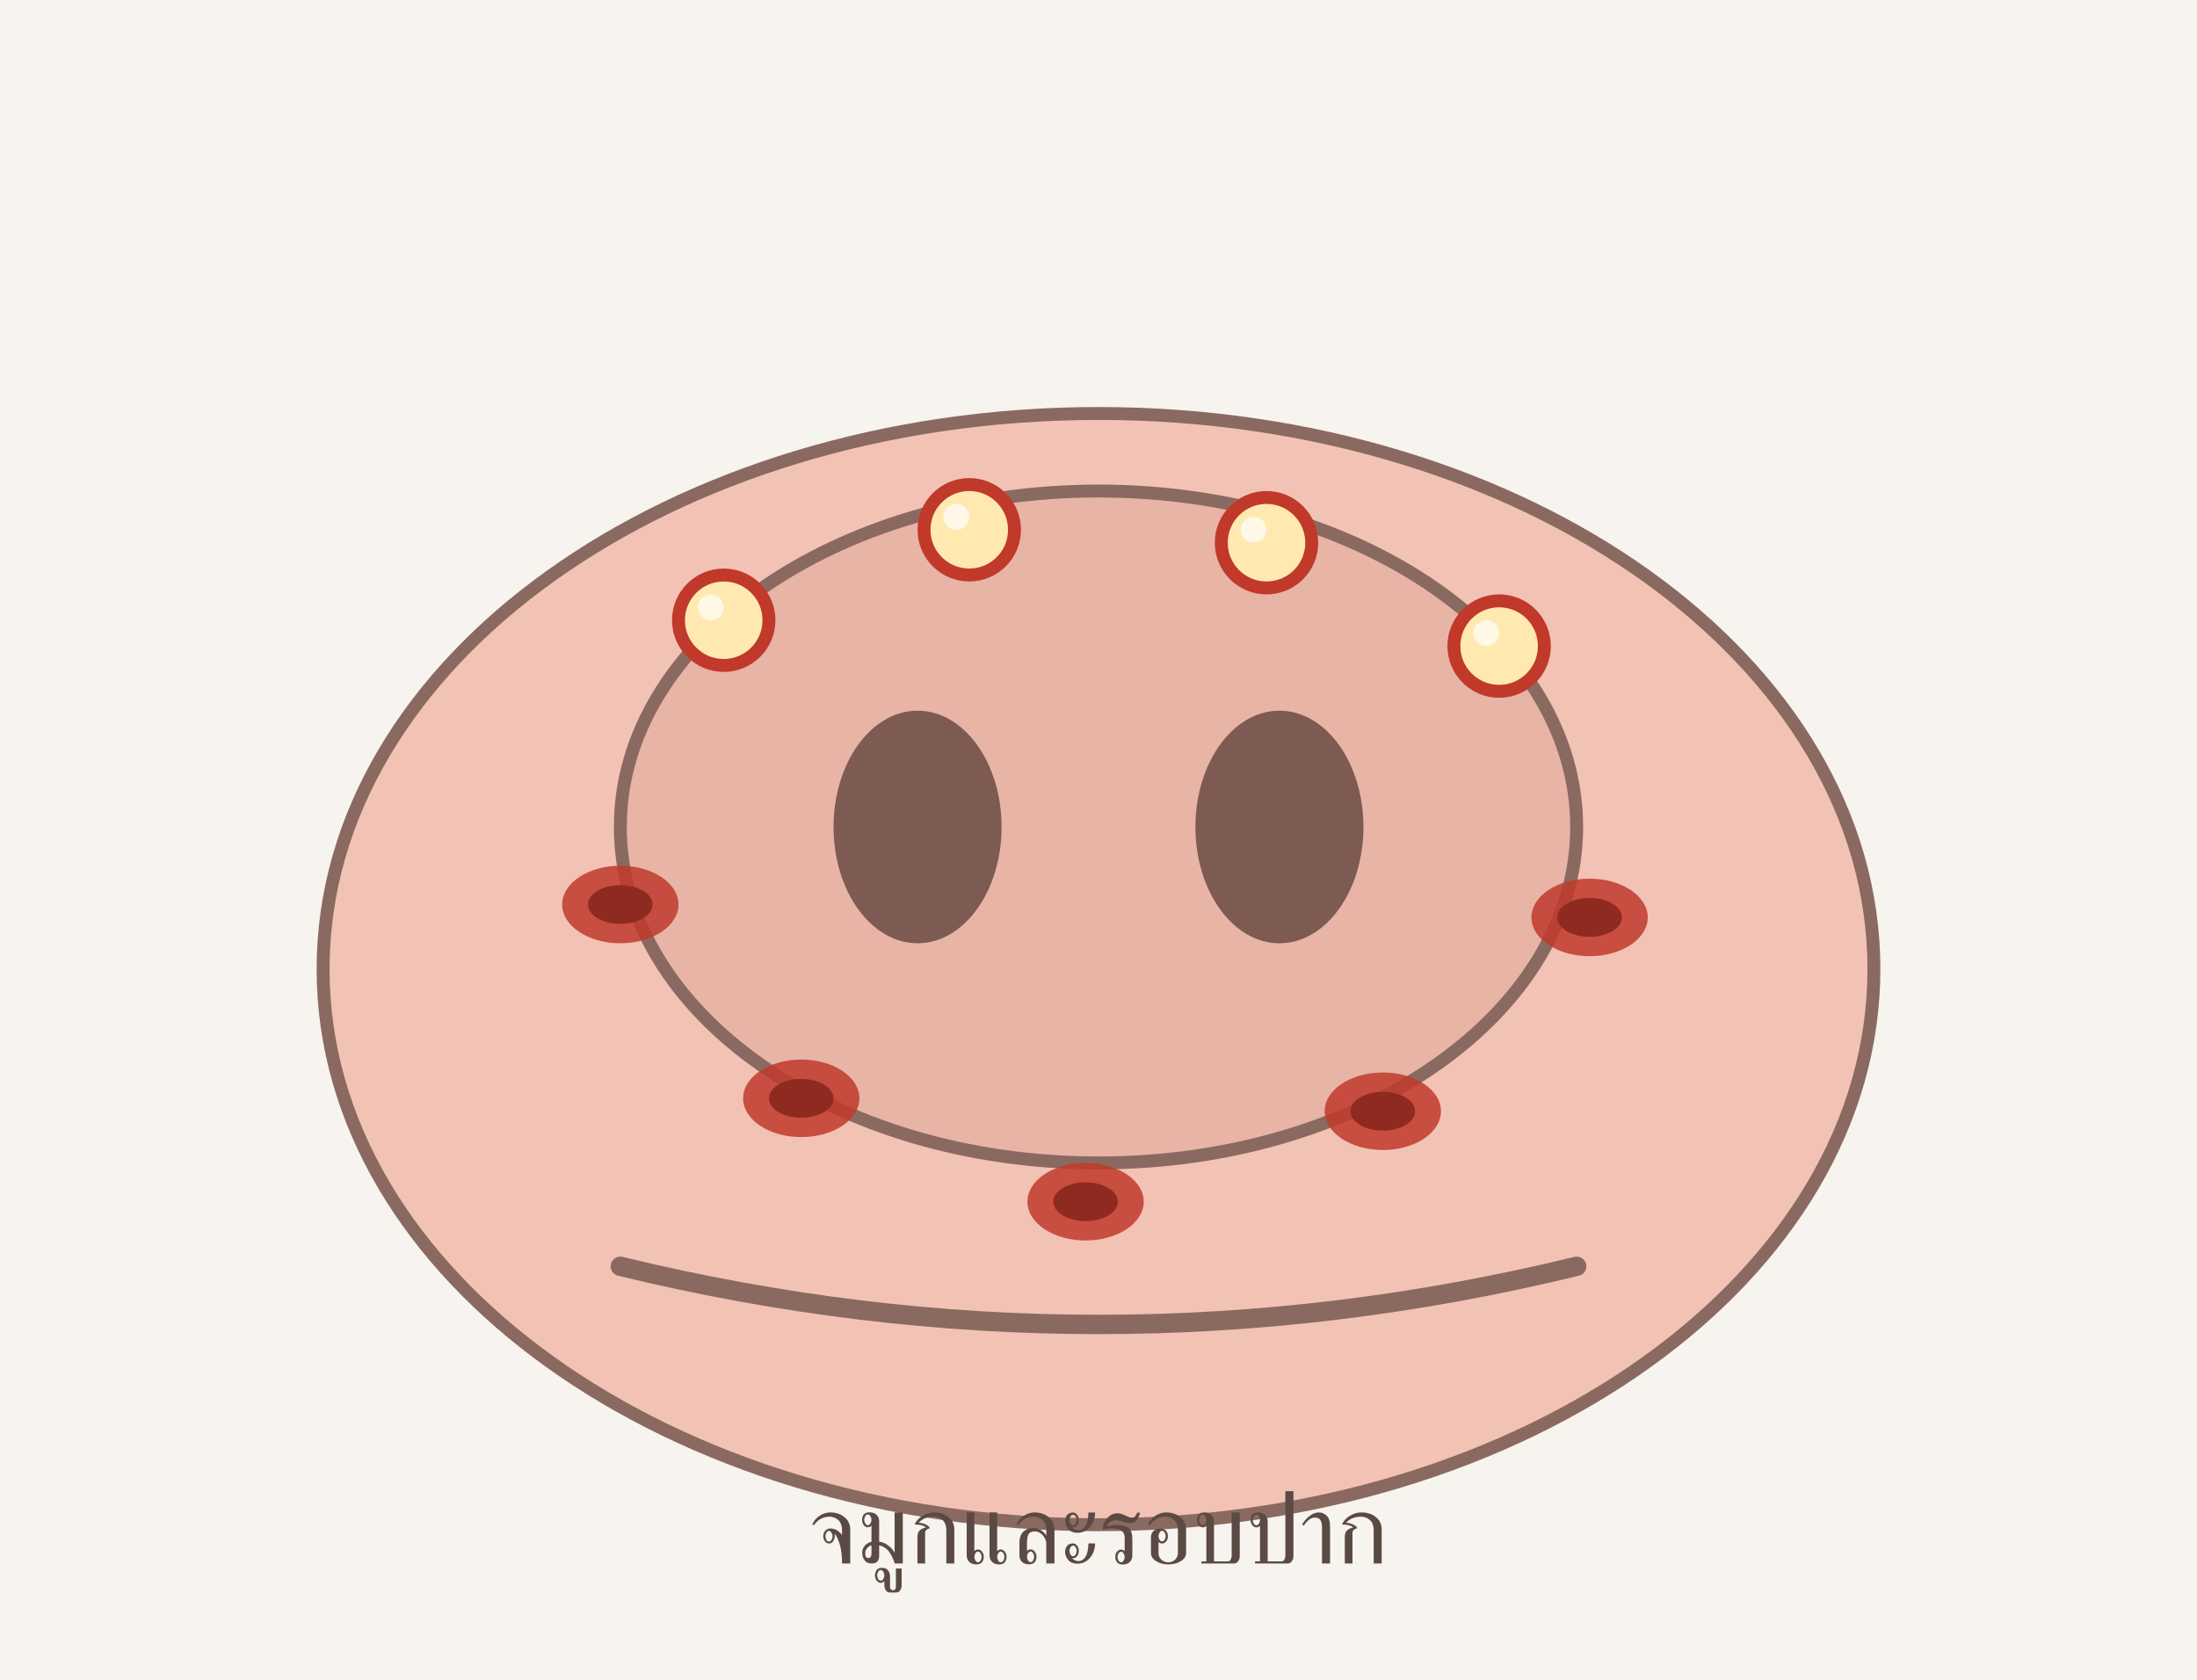
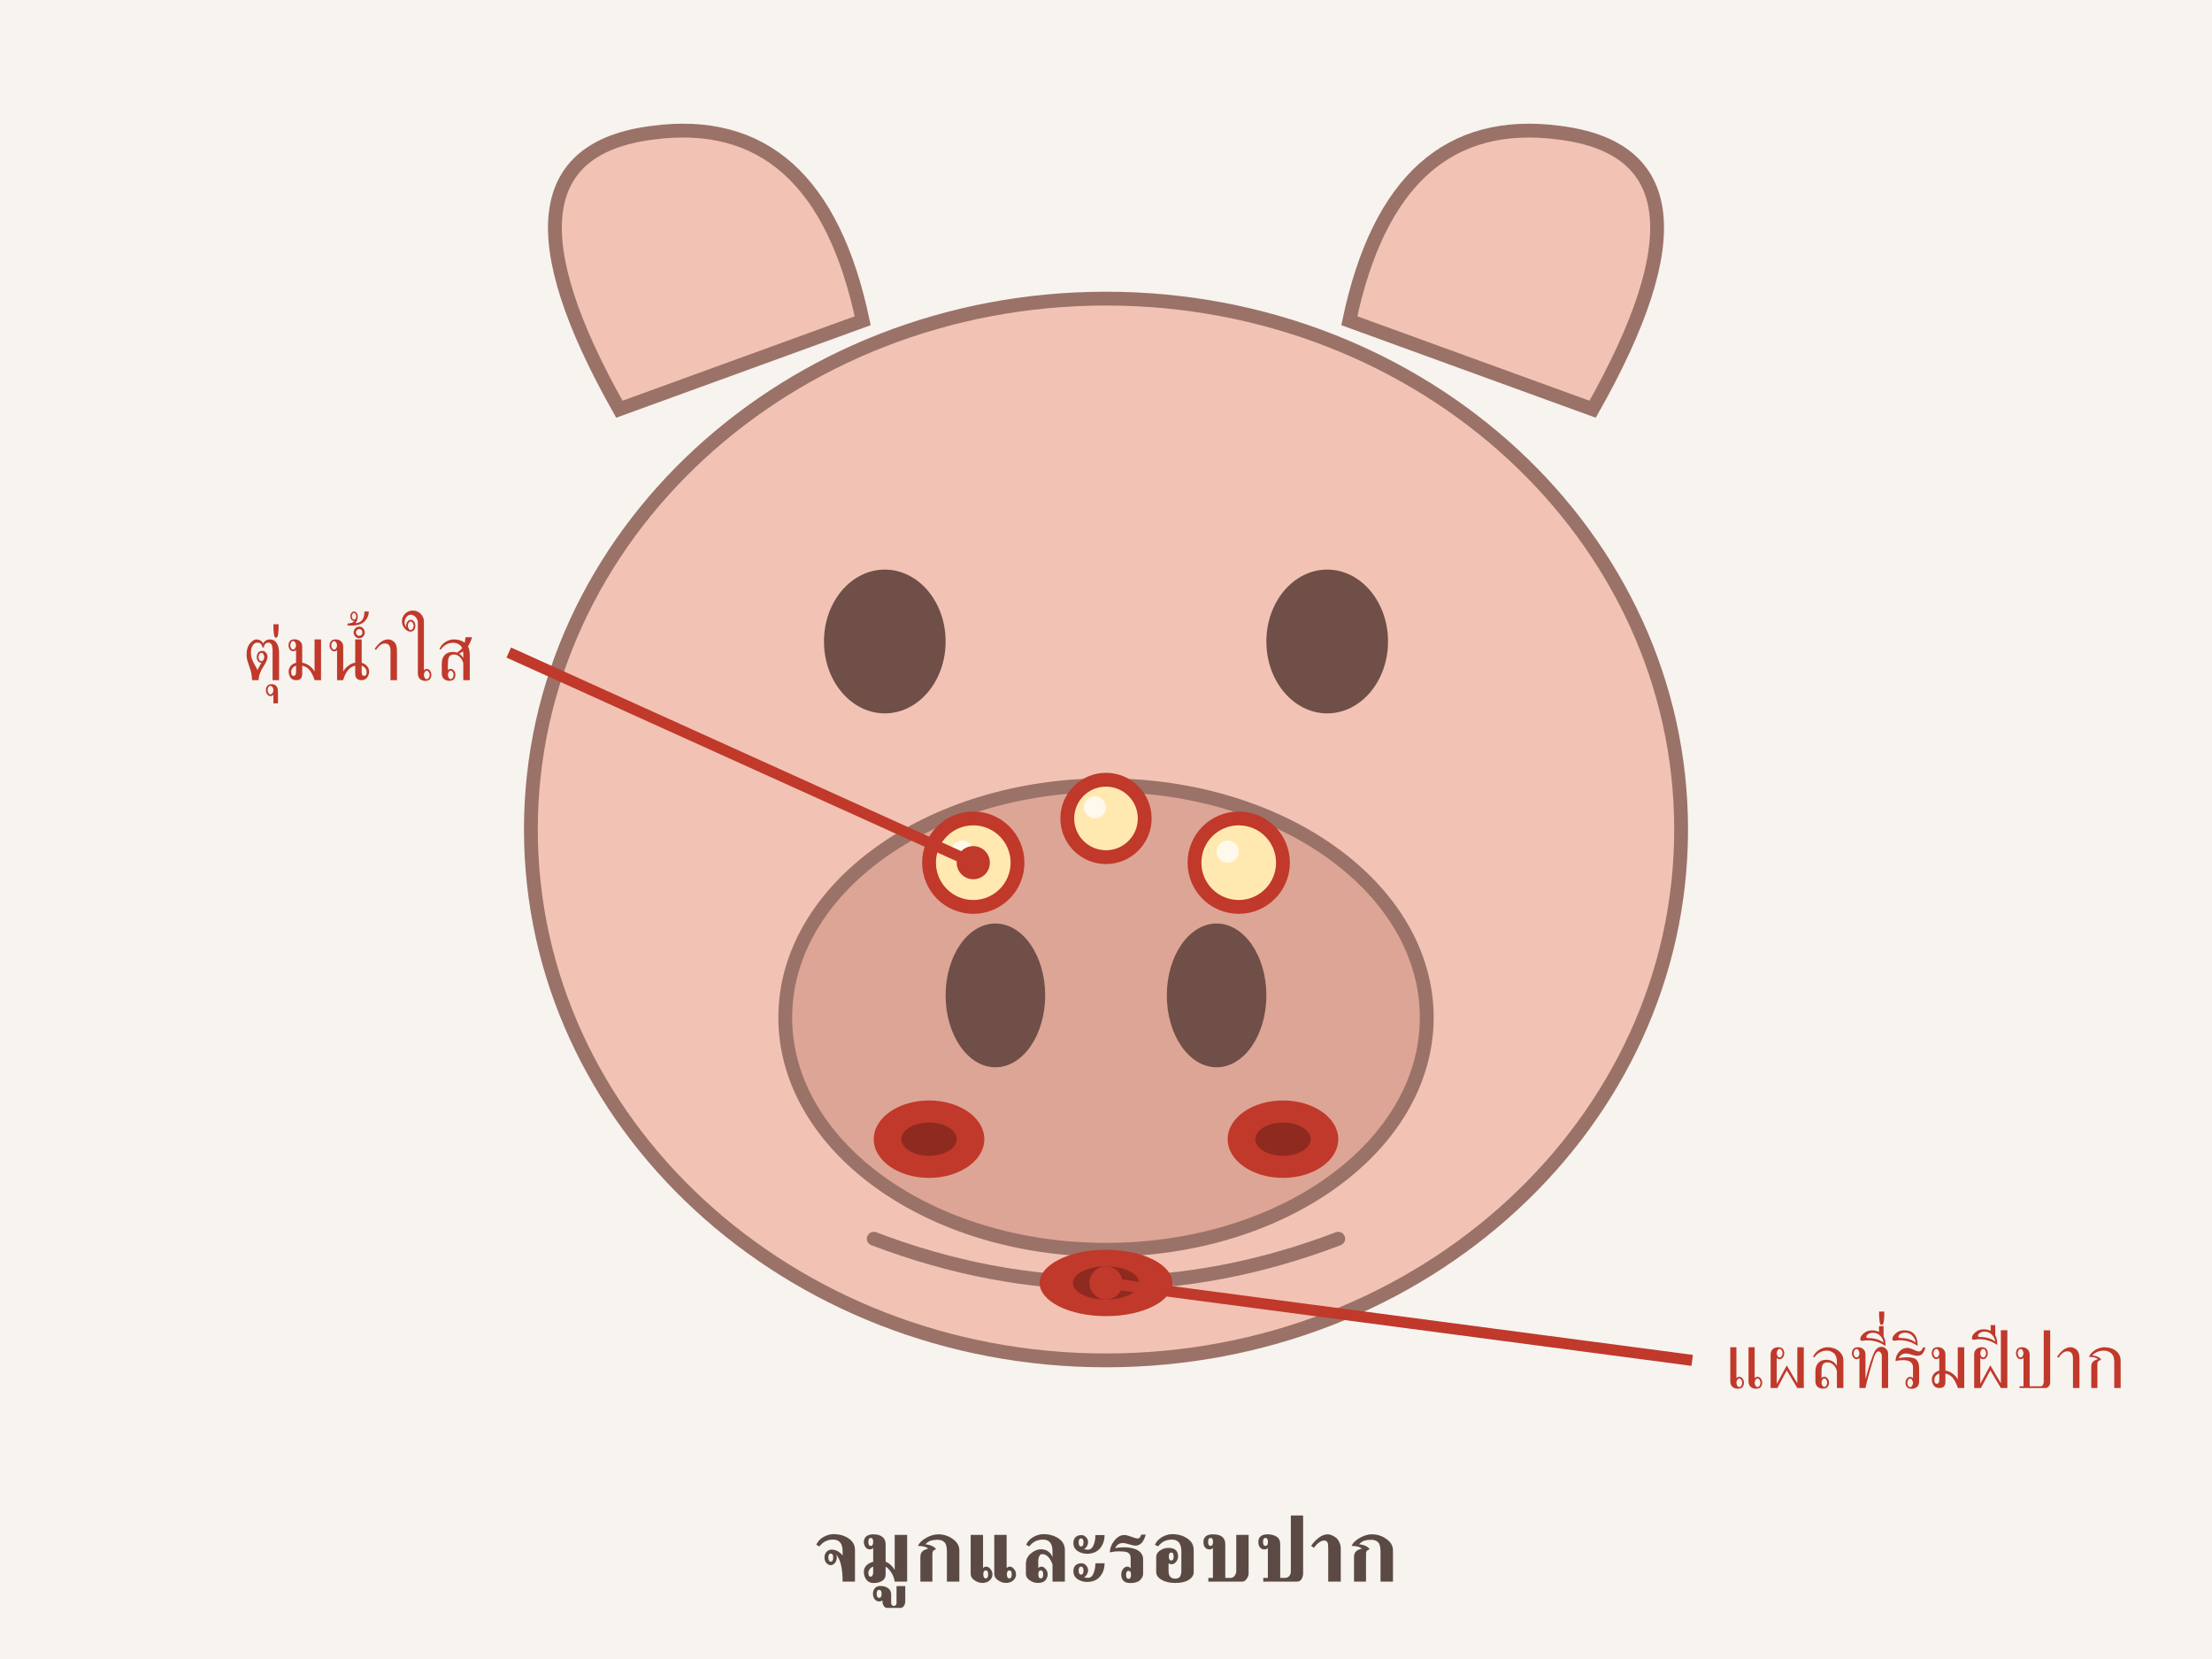
- <svg xmlns="http://www.w3.org/2000/svg" viewBox="0 0 340 260" width="340" height="260" role="img" aria-labelledby="t d">
-   <rect width="340" height="260" fill="#f7f3ef" />
-   <ellipse cx="170" cy="150" rx="120" ry="86" fill="#f2c3b4" />
-   <ellipse cx="170" cy="150" rx="120" ry="86" fill="none" stroke="#8a6a60" stroke-width="2" />
-   <ellipse cx="170" cy="128" rx="74" ry="52" fill="#d9a294" opacity=".45" />
-   <ellipse cx="170" cy="128" rx="74" ry="52" fill="none" stroke="#8a6a60" stroke-width="2" />
-   <ellipse cx="142" cy="128" rx="13" ry="18" fill="#7d5a52" />
-   <ellipse cx="198" cy="128" rx="13" ry="18" fill="#7d5a52" />
-   <path d="M96 196 Q170 214 244 196" fill="none" stroke="#8a6a60" stroke-width="3" stroke-linecap="round" />
-   <circle cx="112" cy="96" r="7" fill="#ffe9b0" stroke="#c0392b" stroke-width="2" />
-   <circle cx="110" cy="94" r="2" fill="#fff" opacity=".7" />
-   <circle cx="150" cy="82" r="7" fill="#ffe9b0" stroke="#c0392b" stroke-width="2" />
-   <circle cx="148" cy="80" r="2" fill="#fff" opacity=".7" />
-   <circle cx="196" cy="84" r="7" fill="#ffe9b0" stroke="#c0392b" stroke-width="2" />
-   <circle cx="194" cy="82" r="2" fill="#fff" opacity=".7" />
-   <circle cx="232" cy="100" r="7" fill="#ffe9b0" stroke="#c0392b" stroke-width="2" />
-   <circle cx="230" cy="98" r="2" fill="#fff" opacity=".7" />
-   <ellipse cx="124" cy="170" rx="9" ry="6" fill="#c0392b" opacity=".85" />
-   <ellipse cx="124" cy="170" rx="5" ry="3" fill="#8e2a20" />
-   <ellipse cx="168" cy="186" rx="9" ry="6" fill="#c0392b" opacity=".85" />
-   <ellipse cx="168" cy="186" rx="5" ry="3" fill="#8e2a20" />
-   <ellipse cx="214" cy="172" rx="9" ry="6" fill="#c0392b" opacity=".85" />
-   <ellipse cx="214" cy="172" rx="5" ry="3" fill="#8e2a20" />
-   <ellipse cx="96" cy="140" rx="9" ry="6" fill="#c0392b" opacity=".85" />
-   <ellipse cx="96" cy="140" rx="5" ry="3" fill="#8e2a20" />
-   <ellipse cx="246" cy="142" rx="9" ry="6" fill="#c0392b" opacity=".85" />
-   <ellipse cx="246" cy="142" rx="5" ry="3" fill="#8e2a20" />
-   <text x="170" y="242" text-anchor="middle" font-family="IBM Plex Sans Thai, sans-serif" font-size="15" fill="#5b4a44">จมูกและรอบปาก</text>
+ <svg xmlns="http://www.w3.org/2000/svg" viewBox="0 0 400 300" width="400" height="300" role="img" aria-labelledby="ttl dsc">
+   <rect width="400" height="300" fill="#f7f3ef" />
+   <ellipse cx="200" cy="150" rx="104" ry="96" fill="#f2c3b4" stroke="#9b7268" stroke-width="2.5" />
+   <path d="M112 74 q-26 -46 6 -50 q30 -4 38 34 z" fill="#f2c3b4" stroke="#9b7268" stroke-width="2.5" />
+   <path d="M288 74 q26 -46 -6 -50 q-30 -4 -38 34 z" fill="#f2c3b4" stroke="#9b7268" stroke-width="2.5" />
+   <ellipse cx="160" cy="116" rx="11" ry="13" fill="#6f4f47" />
+   <ellipse cx="240" cy="116" rx="11" ry="13" fill="#6f4f47" />
+   <ellipse cx="200" cy="184" rx="58" ry="42" fill="#dda596" stroke="#9b7268" stroke-width="2.5" />
+   <ellipse cx="180" cy="180" rx="9" ry="13" fill="#6f4f47" />
+   <ellipse cx="220" cy="180" rx="9" ry="13" fill="#6f4f47" />
+   <path d="M158 224 q42 16 84 0" fill="none" stroke="#9b7268" stroke-width="2.5" stroke-linecap="round" />
+   <circle cx="176" cy="156" r="8" fill="#ffe9b0" stroke="#c0392b" stroke-width="2.5" />
+   <circle cx="174" cy="154" r="2" fill="#fff" opacity=".75" />
+   <circle cx="224" cy="156" r="8" fill="#ffe9b0" stroke="#c0392b" stroke-width="2.5" />
+   <circle cx="222" cy="154" r="2" fill="#fff" opacity=".75" />
+   <circle cx="200" cy="148" r="7" fill="#ffe9b0" stroke="#c0392b" stroke-width="2.5" />
+   <circle cx="198" cy="146" r="2" fill="#fff" opacity=".75" />
+   <ellipse cx="168" cy="206" rx="10" ry="7" fill="#c0392b" />
+   <ellipse cx="168" cy="206" rx="5" ry="3" fill="#8e2a20" />
+   <ellipse cx="232" cy="206" rx="10" ry="7" fill="#c0392b" />
+   <ellipse cx="232" cy="206" rx="5" ry="3" fill="#8e2a20" />
+   <ellipse cx="200" cy="232" rx="12" ry="6" fill="#c0392b" />
+   <ellipse cx="200" cy="232" rx="6" ry="3" fill="#8e2a20" />
+   <path d="M176 156 L92 118" stroke="#c0392b" stroke-width="2" fill="none" />
+   <circle cx="176" cy="156" r="3" fill="#c0392b" />
+   <text x="86" y="123" text-anchor="end" font-family="IBM Plex Sans Thai, Segoe UI, sans-serif" font-size="14" fill="#c0392b">ตุ่มน้ำใส</text>
+   <path d="M200 232 L306 246" stroke="#c0392b" stroke-width="2" fill="none" />
+   <circle cx="200" cy="232" r="3" fill="#c0392b" />
+   <text x="312" y="251" text-anchor="start" font-family="IBM Plex Sans Thai, Segoe UI, sans-serif" font-size="14" fill="#c0392b">แผลที่ริมฝีปาก</text>
+   <text x="200" y="286" text-anchor="middle" font-family="IBM Plex Sans Thai, Segoe UI, sans-serif" font-size="16" font-weight="600" fill="#5b4a44">จมูกและรอบปาก</text>
</svg>
